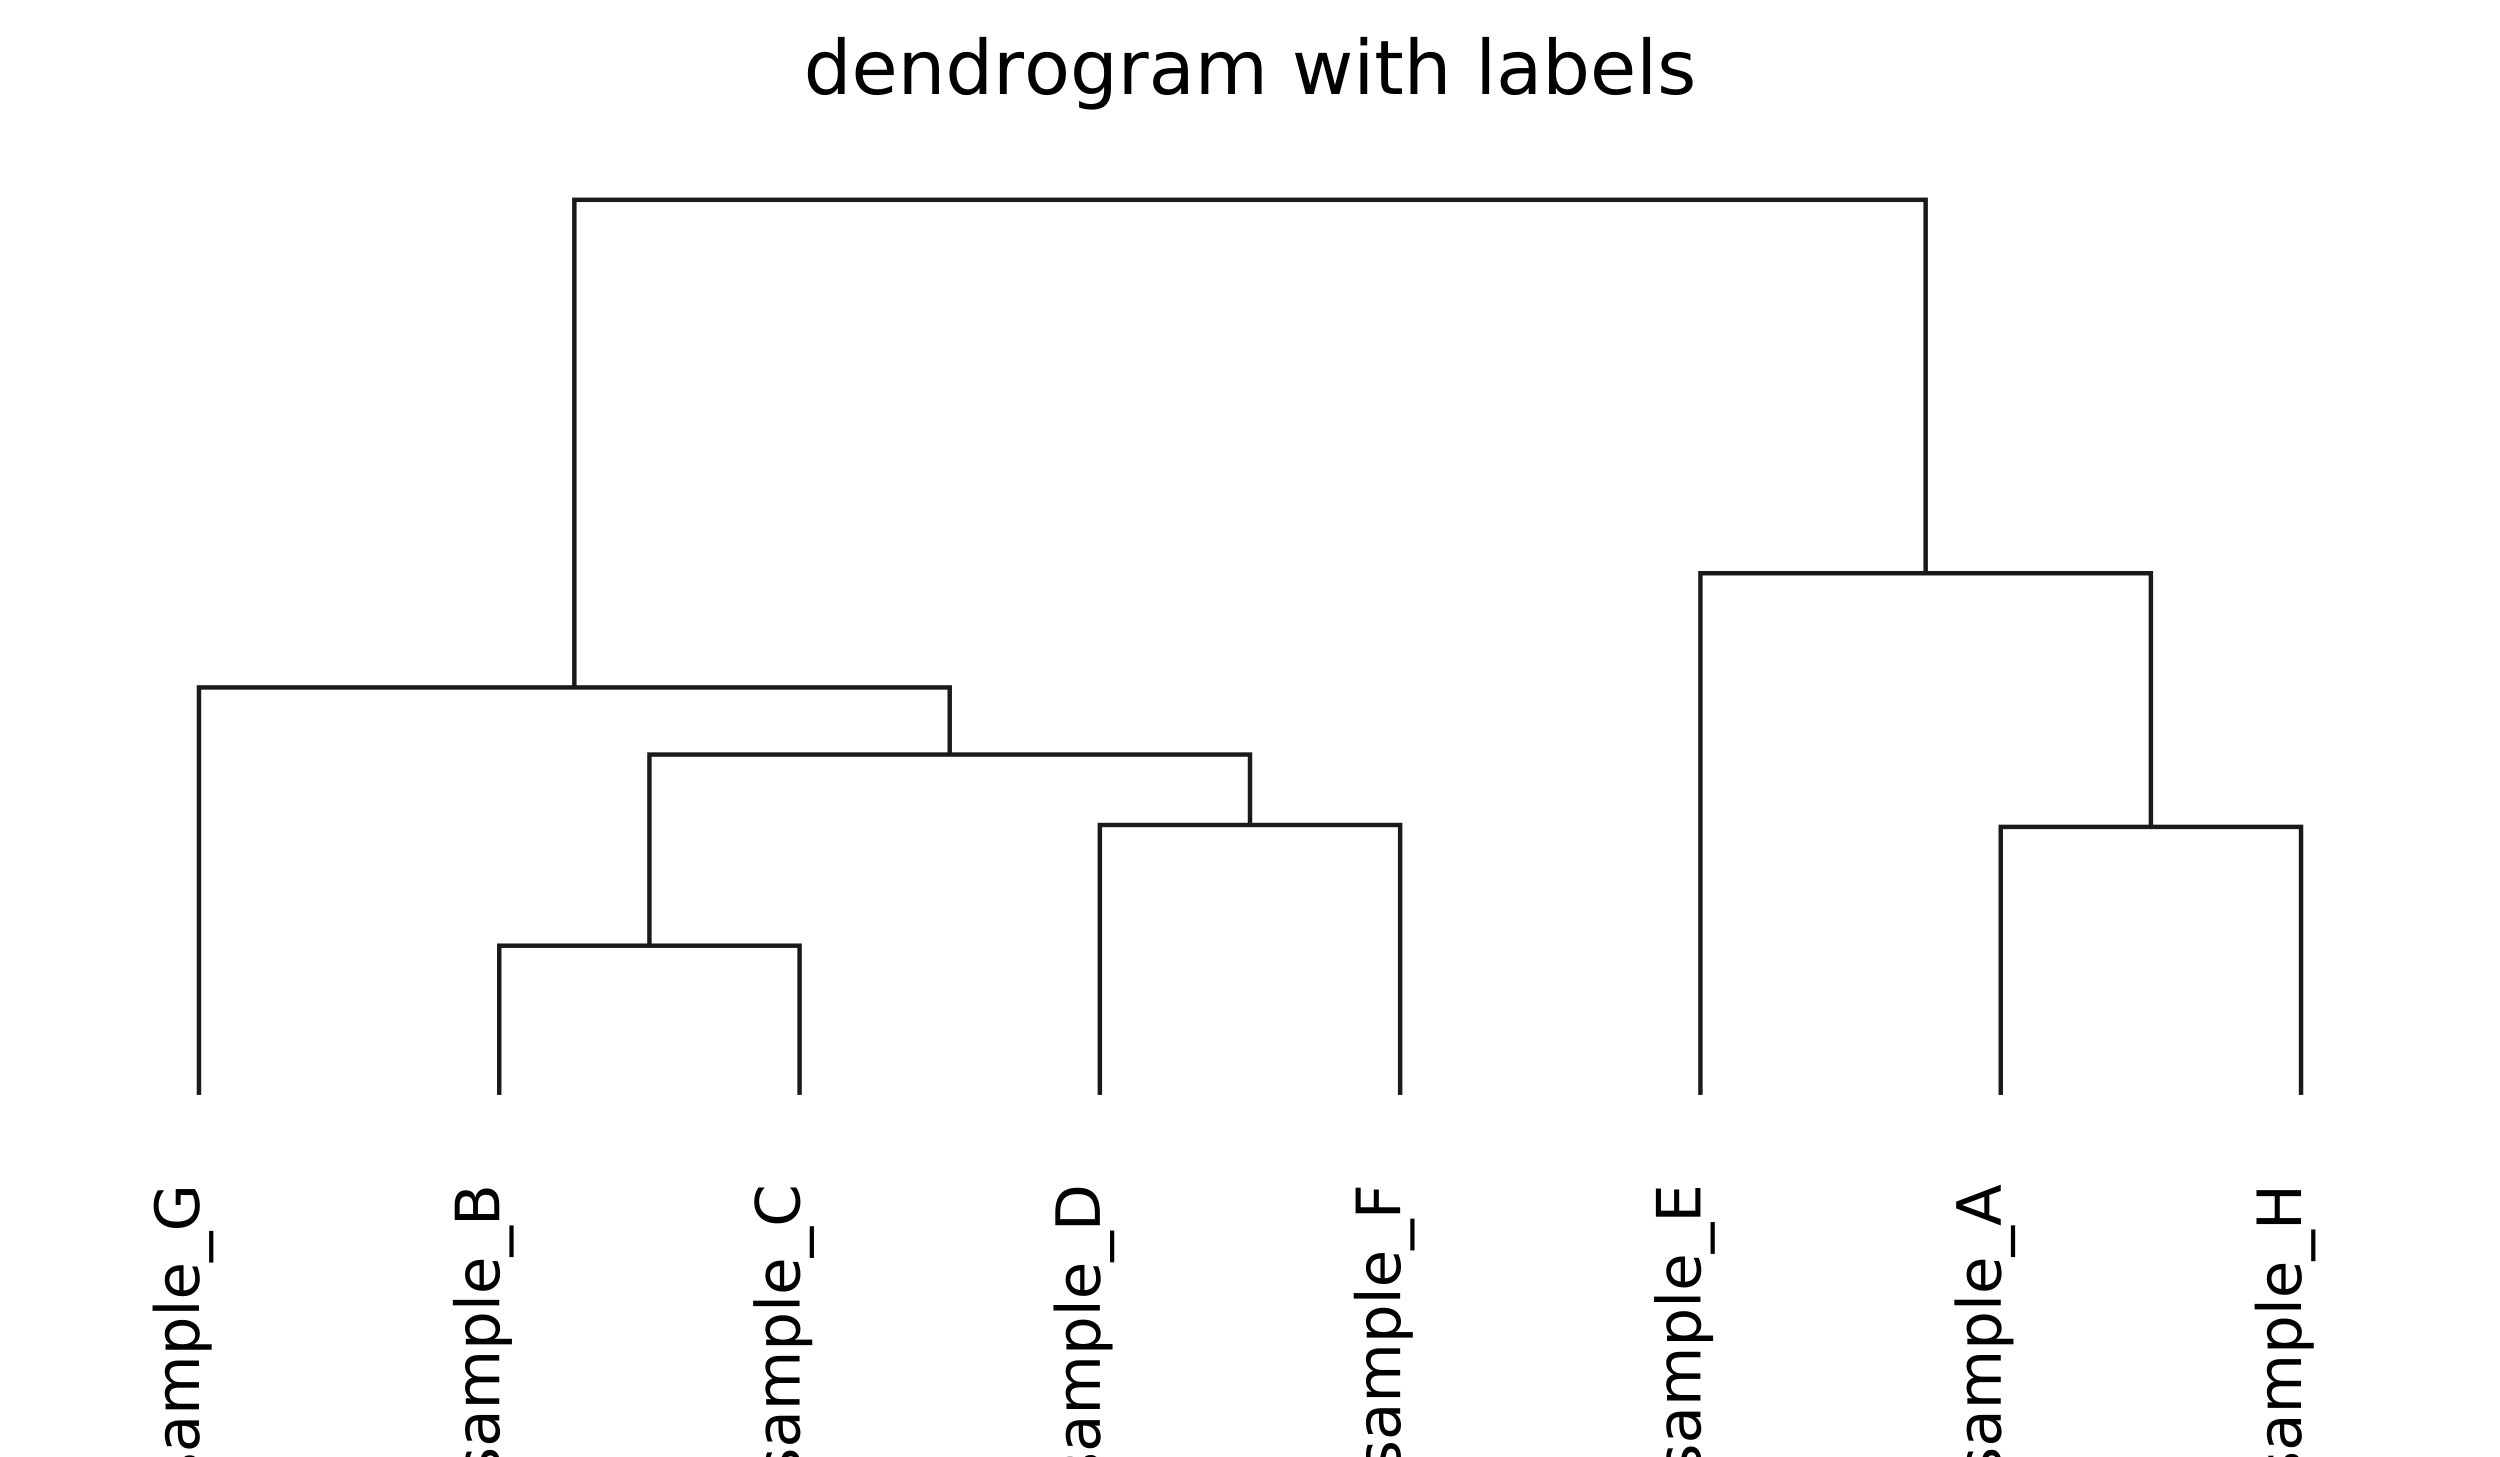
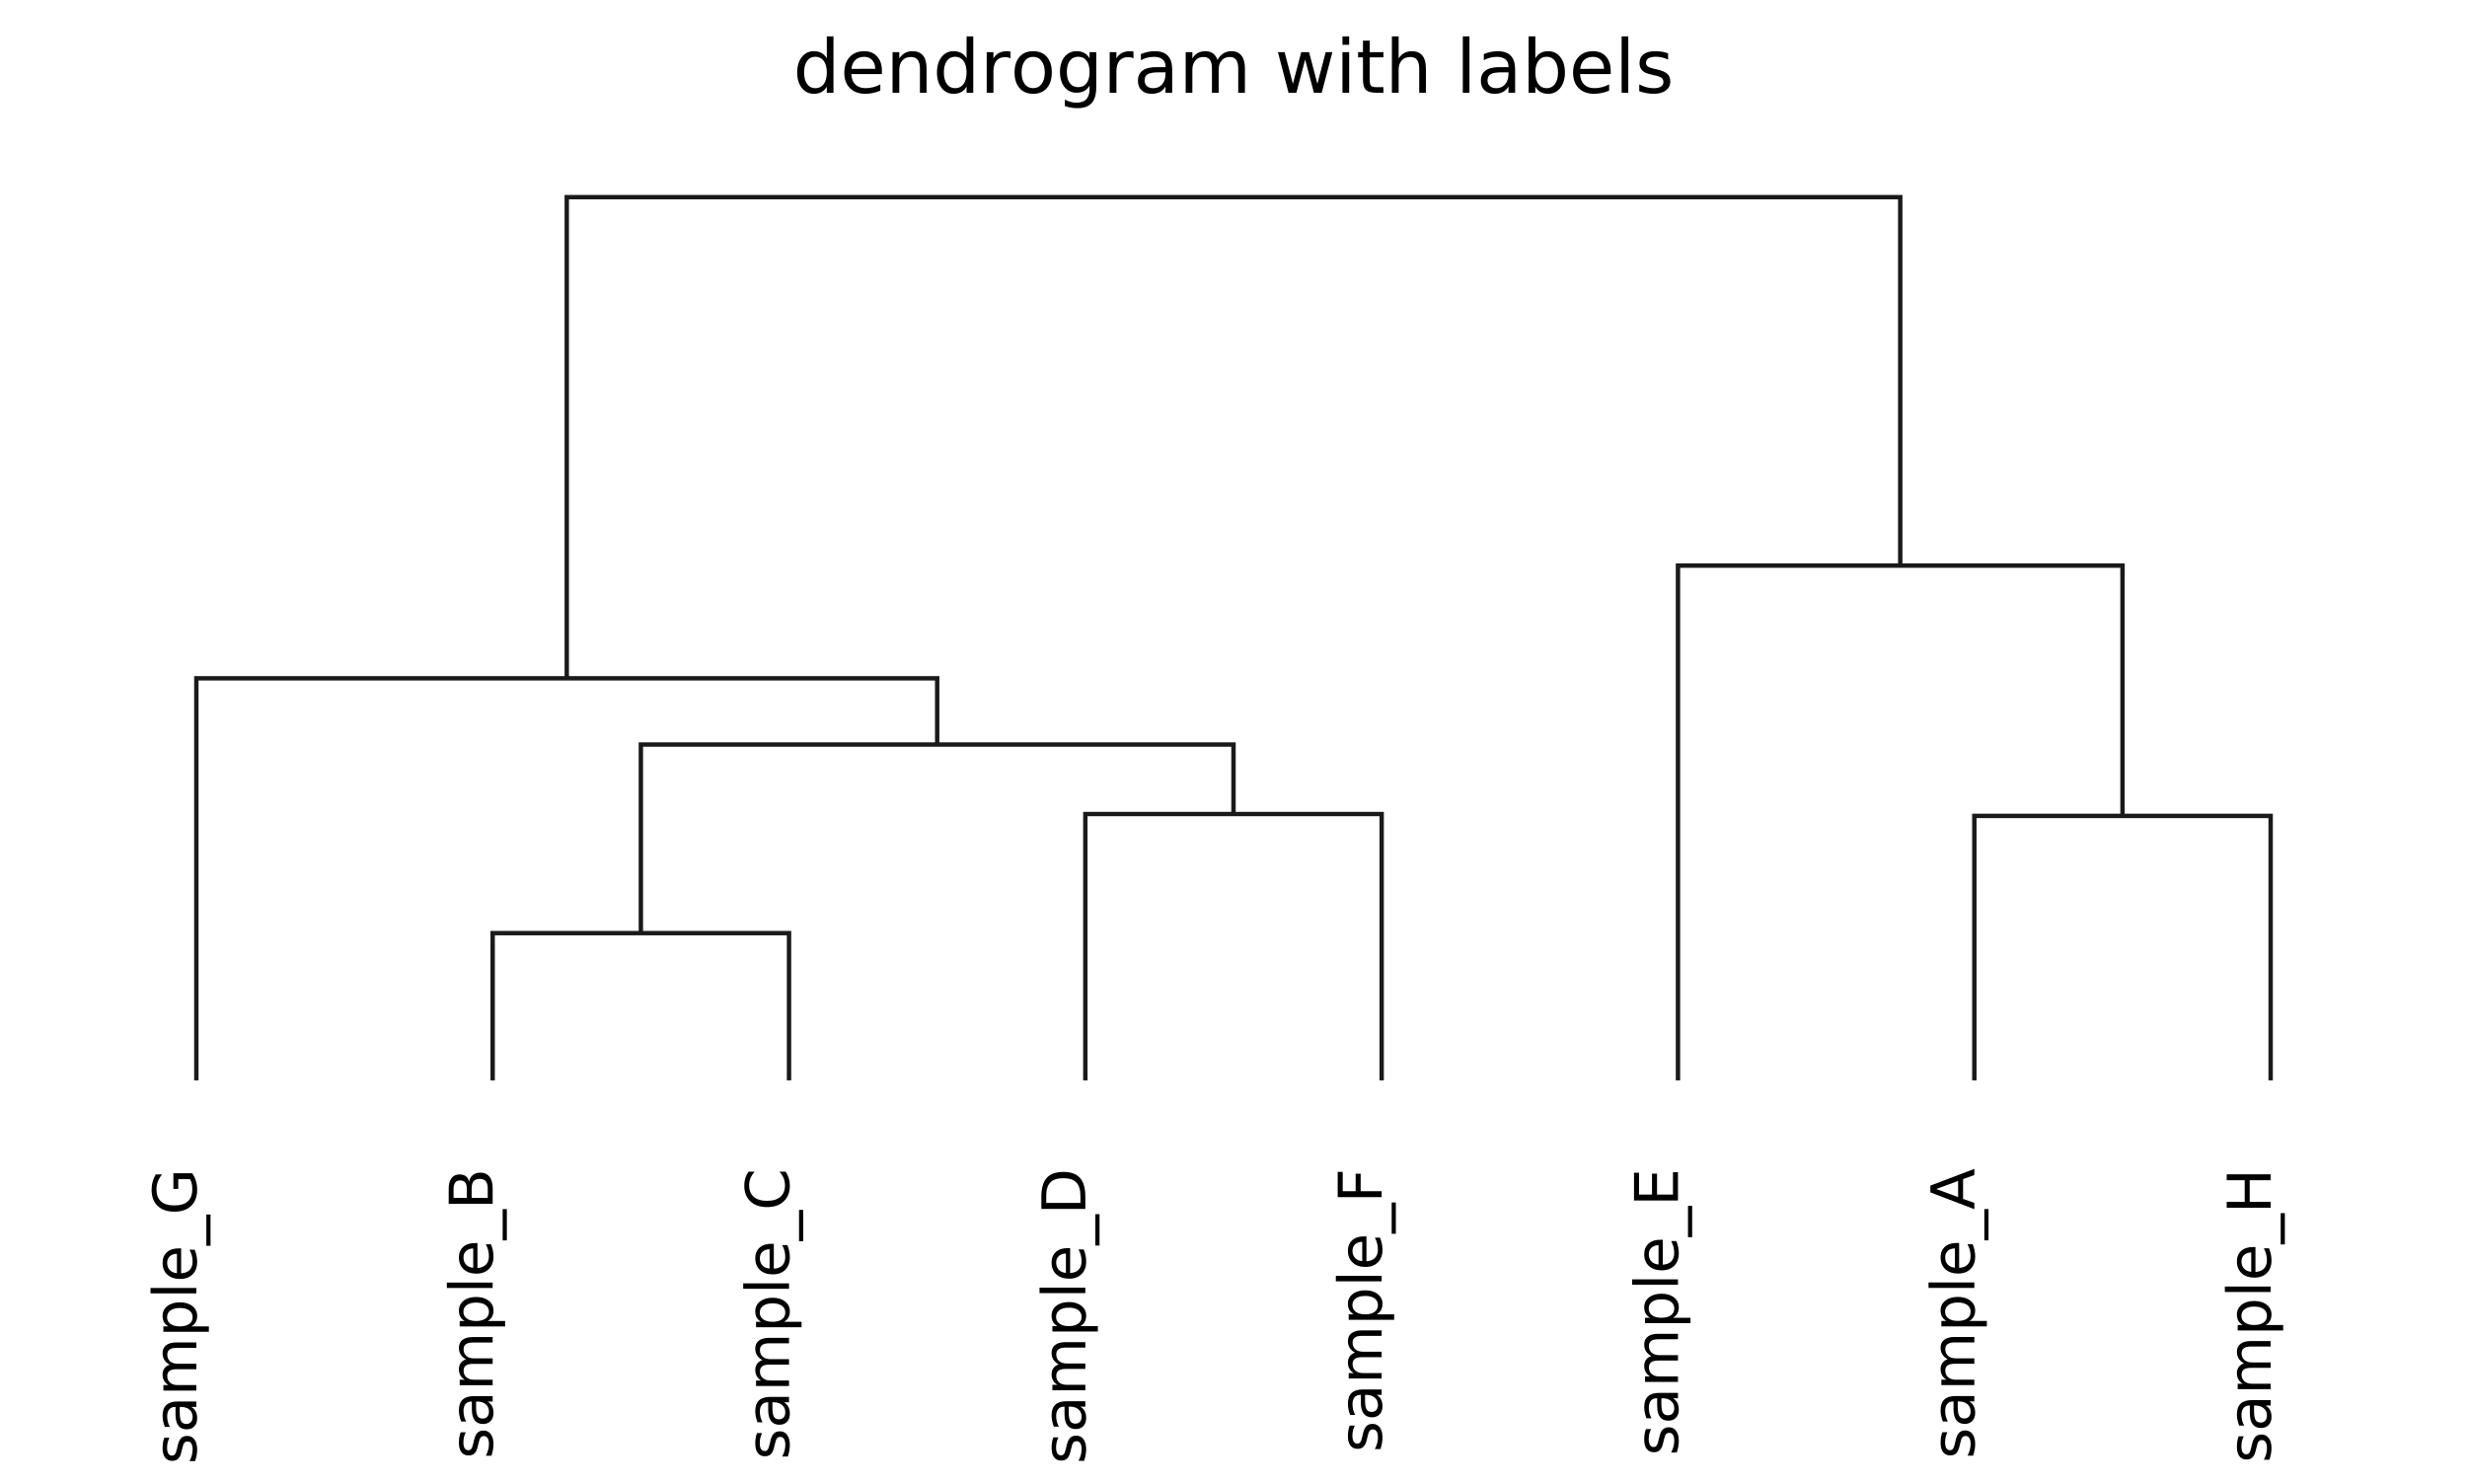
- <svg xmlns="http://www.w3.org/2000/svg" width="532" height="310" viewBox="0 0 532 310" font-family="DejaVu Sans, Bitstream Vera Sans, Verdana, Arial, sans-serif" font-size="11" style="background:#fff" data-plotlet-version="0.5.1" data-plotlet-schema="2" data-plotlet-kind="figure">
-   <g transform="translate(4,33)" data-plotlet-kind="panel" data-plotlet-title="dendrogram with labels" data-plotlet-xscale="category" data-plotlet-yscale="linear" data-plotlet-ylim="0,1.26" data-plotlet-panel-bbox="4,4,524,302" data-plotlet-data-area="0,29,524,200">
+ <svg xmlns="http://www.w3.org/2000/svg" width="532" height="320" viewBox="0 0 532 320" font-family="DejaVu Sans, Bitstream Vera Sans, Verdana, Arial, sans-serif" font-size="11" style="background:#fff" data-plotlet-version="0.5.1" data-plotlet-schema="2" data-plotlet-kind="figure">
+   <g transform="translate(4,33)" data-plotlet-kind="panel" data-plotlet-title="dendrogram with labels" data-plotlet-xscale="category" data-plotlet-yscale="linear" data-plotlet-ylim="0,1.26" data-plotlet-panel-bbox="4,4,524,312" data-plotlet-data-area="0,29,524,200">
    <svg x="0" y="0" width="524" height="200" overflow="hidden">
      <g class="plotlet-artist" data-plotlet-type="dendrogram" data-plotlet-index="0" data-plotlet-color="#1a1a1a" data-plotlet-orient="top" data-plotlet-n-leaves="8" data-plotlet-max-height="1.2" data-plotlet-leaves="[6, 1, 2, 3, 5, 4, 0, 7]" data-plotlet-leaf-labels="['sample_G', 'sample_B', 'sample_C', 'sample_D', 'sample_F', 'sample_E', 'sample_A', 'sample_H']">
        <path d="M102.24,200.00 L102.24,168.25 L166.15,168.25 L166.15,200.00" fill="none" stroke="#1a1a1a" stroke-width="0.95" />
        <path d="M230.05,200.00 L230.05,142.56 L293.95,142.56 L293.95,200.00" fill="none" stroke="#1a1a1a" stroke-width="0.95" />
        <path d="M134.20,168.25 L134.20,127.57 L262.00,127.57 L262.00,142.56" fill="none" stroke="#1a1a1a" stroke-width="0.95" />
        <path d="M38.34,200.00 L38.34,113.29 L198.10,113.29 L198.10,127.57" fill="none" stroke="#1a1a1a" stroke-width="0.95" />
        <path d="M421.76,200.00 L421.76,142.96 L485.66,142.96 L485.66,200.00" fill="none" stroke="#1a1a1a" stroke-width="0.95" />
        <path d="M357.85,200.00 L357.85,88.99 L453.71,88.99 L453.71,142.96" fill="none" stroke="#1a1a1a" stroke-width="0.95" />
        <path d="M118.22,113.29 L118.22,9.52 L405.78,9.52 L405.78,88.99" fill="none" stroke="#1a1a1a" stroke-width="0.95" />
      </g>
    </svg>
    <g transform="rotate(-90.00 38.34 218.98)">
      <path d="M-19.74 212.08V213.18Q-20.23 212.93 -20.77 212.80Q-21.30 212.67 -21.87 212.67Q-22.74 212.67 -23.18 212.94Q-23.61 213.21 -23.61 213.74Q-23.61 214.15 -23.30 214.38Q-22.99 214.61 -22.05 214.82L-21.65 214.91Q-20.41 215.17 -19.88 215.66Q-19.36 216.15 -19.36 217.02Q-19.36 218.01 -20.14 218.58Q-20.93 219.16 -22.30 219.16Q-22.87 219.16 -23.49 219.05Q-24.11 218.94 -24.79 218.72V217.51Q-24.14 217.85 -23.52 218.02Q-22.89 218.18 -22.27 218.18Q-21.45 218.18 -21.00 217.90Q-20.56 217.62 -20.56 217.10Q-20.56 216.63 -20.88 216.37Q-21.20 216.12 -22.29 215.89L-22.69 215.79Q-23.78 215.56 -24.26 215.09Q-24.74 214.62 -24.74 213.79Q-24.74 212.79 -24.03 212.24Q-23.32 211.70 -22.01 211.70Q-21.36 211.70 -20.79 211.79Q-20.22 211.89 -19.74 212.08ZM-14.27 215.40Q-15.68 215.40 -16.23 215.73Q-16.78 216.05 -16.78 216.83Q-16.78 217.45 -16.37 217.82Q-15.96 218.18 -15.25 218.18Q-14.28 218.18 -13.69 217.49Q-13.11 216.81 -13.11 215.66V215.40ZM-11.94 214.92V218.98H-13.11V217.90Q-13.51 218.55 -14.10 218.85Q-14.70 219.16 -15.56 219.16Q-16.65 219.16 -17.30 218.55Q-17.94 217.94 -17.94 216.91Q-17.94 215.71 -17.14 215.10Q-16.34 214.49 -14.74 214.49H-13.11V214.38Q-13.11 213.57 -13.64 213.13Q-14.17 212.69 -15.12 212.69Q-15.73 212.69 -16.31 212.83Q-16.89 212.98 -17.42 213.27V212.19Q-16.78 211.94 -16.18 211.82Q-15.58 211.70 -15.00 211.70Q-13.46 211.70 -12.70 212.50Q-11.94 213.30 -11.94 214.92ZM-4.00 213.23Q-3.56 212.45 -2.95 212.07Q-2.34 211.70 -1.52 211.70Q-0.40 211.70 0.20 212.47Q0.80 213.25 0.80 214.69V218.98H-0.37V214.72Q-0.37 213.70 -0.73 213.21Q-1.10 212.71 -1.84 212.71Q-2.75 212.71 -3.27 213.31Q-3.80 213.92 -3.80 214.96V218.98H-4.97V214.72Q-4.97 213.70 -5.34 213.20Q-5.70 212.71 -6.45 212.71Q-7.35 212.71 -7.88 213.32Q-8.40 213.92 -8.40 214.96V218.98H-9.58V211.87H-8.40V212.97Q-8.00 212.32 -7.44 212.01Q-6.89 211.70 -6.12 211.70Q-5.34 211.70 -4.80 212.09Q-4.26 212.48 -4.00 213.23ZM4.26 217.91V221.68H3.09V211.87H4.26V212.95Q4.63 212.31 5.19 212.00Q5.75 211.70 6.53 211.70Q7.83 211.70 8.64 212.72Q9.45 213.75 9.45 215.43Q9.45 217.10 8.64 218.13Q7.83 219.16 6.53 219.16Q5.75 219.16 5.19 218.85Q4.63 218.55 4.26 217.91ZM8.23 215.43Q8.23 214.14 7.70 213.41Q7.17 212.67 6.25 212.67Q5.32 212.67 4.79 213.41Q4.26 214.14 4.26 215.43Q4.26 216.72 4.79 217.45Q5.32 218.18 6.25 218.18Q7.17 218.18 7.70 217.45Q8.23 216.72 8.23 215.43ZM11.38 209.10H12.55V218.98H11.38ZM21.08 215.13V215.70H15.71Q15.78 216.91 16.43 217.54Q17.08 218.17 18.24 218.17Q18.92 218.17 19.55 218.01Q20.18 217.84 20.80 217.51V218.62Q20.17 218.88 19.51 219.02Q18.85 219.16 18.17 219.16Q16.47 219.16 15.48 218.17Q14.49 217.18 14.49 215.49Q14.49 213.75 15.43 212.72Q16.37 211.70 17.97 211.70Q19.41 211.70 20.24 212.62Q21.08 213.54 21.08 215.13ZM19.91 214.79Q19.90 213.83 19.37 213.26Q18.85 212.69 17.98 212.69Q17.01 212.69 16.42 213.24Q15.83 213.79 15.74 214.79ZM28.39 221.14V222.04H21.64V221.14ZM36.01 217.62V215.08H33.91V214.03H37.28V218.09Q36.53 218.62 35.64 218.89Q34.74 219.16 33.73 219.16Q31.51 219.16 30.25 217.86Q29.00 216.56 29.00 214.25Q29.00 211.92 30.25 210.63Q31.51 209.33 33.73 209.33Q34.65 209.33 35.49 209.56Q36.32 209.79 37.03 210.23V211.59Q36.32 210.99 35.52 210.69Q34.72 210.38 33.83 210.38Q32.10 210.38 31.22 211.35Q30.35 212.32 30.35 214.25Q30.35 216.17 31.22 217.14Q32.10 218.11 33.83 218.11Q34.51 218.11 35.05 217.99Q35.58 217.87 36.01 217.62Z" fill="#000" />
    </g>
    <g transform="rotate(-90.00 102.24 218.98)">
      <path d="M45.32 212.08V213.18Q44.82 212.93 44.29 212.80Q43.76 212.67 43.19 212.67Q42.32 212.67 41.88 212.94Q41.45 213.21 41.45 213.74Q41.45 214.15 41.76 214.38Q42.07 214.61 43.01 214.82L43.41 214.91Q44.65 215.17 45.18 215.66Q45.70 216.15 45.70 217.02Q45.70 218.01 44.92 218.58Q44.13 219.16 42.76 219.16Q42.19 219.16 41.57 219.05Q40.95 218.94 40.27 218.72V217.51Q40.91 217.85 41.54 218.02Q42.17 218.18 42.79 218.18Q43.61 218.18 44.05 217.90Q44.50 217.62 44.50 217.10Q44.50 216.63 44.18 216.37Q43.86 216.12 42.77 215.89L42.37 215.79Q41.28 215.56 40.80 215.09Q40.32 214.62 40.32 213.79Q40.32 212.79 41.03 212.24Q41.74 211.70 43.05 211.70Q43.69 211.70 44.26 211.79Q44.84 211.89 45.32 212.08ZM50.79 215.40Q49.37 215.40 48.83 215.73Q48.28 216.05 48.28 216.83Q48.28 217.45 48.69 217.82Q49.10 218.18 49.81 218.18Q50.78 218.18 51.36 217.49Q51.95 216.81 51.95 215.66V215.40ZM53.12 214.92V218.98H51.95V217.90Q51.55 218.55 50.95 218.85Q50.36 219.16 49.49 219.16Q48.40 219.16 47.76 218.55Q47.11 217.94 47.11 216.91Q47.11 215.71 47.92 215.10Q48.72 214.49 50.31 214.49H51.95V214.38Q51.95 213.57 51.42 213.13Q50.89 212.69 49.93 212.69Q49.32 212.69 48.75 212.83Q48.17 212.98 47.64 213.27V212.19Q48.28 211.94 48.88 211.82Q49.48 211.70 50.05 211.70Q51.60 211.70 52.36 212.50Q53.12 213.30 53.12 214.92ZM61.06 213.23Q61.50 212.45 62.11 212.07Q62.72 211.70 63.54 211.70Q64.65 211.70 65.26 212.47Q65.86 213.25 65.86 214.69V218.98H64.68V214.72Q64.68 213.70 64.32 213.21Q63.96 212.71 63.22 212.71Q62.31 212.71 61.78 213.31Q61.26 213.92 61.26 214.96V218.98H60.08V214.72Q60.08 213.70 59.72 213.20Q59.36 212.71 58.60 212.71Q57.71 212.71 57.18 213.32Q56.66 213.92 56.66 214.96V218.98H55.48V211.87H56.66V212.97Q57.05 212.32 57.61 212.01Q58.17 211.70 58.94 211.70Q59.71 211.70 60.26 212.09Q60.80 212.48 61.06 213.23ZM69.32 217.91V221.68H68.14V211.87H69.32V212.95Q69.69 212.31 70.25 212.00Q70.81 211.70 71.59 211.70Q72.89 211.70 73.70 212.72Q74.50 213.75 74.50 215.43Q74.50 217.10 73.70 218.13Q72.89 219.16 71.59 219.16Q70.81 219.16 70.25 218.85Q69.69 218.55 69.32 217.91ZM73.29 215.43Q73.29 214.14 72.76 213.41Q72.23 212.67 71.31 212.67Q70.38 212.67 69.85 213.41Q69.32 214.14 69.32 215.43Q69.32 216.72 69.85 217.45Q70.38 218.18 71.31 218.18Q72.23 218.18 72.76 217.45Q73.29 216.72 73.29 215.43ZM76.44 209.10H77.61V218.98H76.44ZM86.13 215.13V215.70H80.76Q80.84 216.91 81.49 217.54Q82.14 218.17 83.30 218.17Q83.98 218.17 84.61 218.01Q85.24 217.84 85.86 217.51V218.62Q85.23 218.88 84.57 219.02Q83.91 219.16 83.23 219.16Q81.53 219.16 80.54 218.17Q79.54 217.18 79.54 215.49Q79.54 213.75 80.49 212.72Q81.43 211.70 83.03 211.70Q84.46 211.70 85.30 212.62Q86.13 213.54 86.13 215.13ZM84.97 214.79Q84.95 213.83 84.43 213.26Q83.91 212.69 83.04 212.69Q82.06 212.69 81.48 213.24Q80.89 213.79 80.80 214.79ZM93.45 221.14V222.04H86.70V221.14ZM95.88 214.45V217.92H97.94Q98.97 217.92 99.47 217.49Q99.97 217.07 99.97 216.18Q99.97 215.30 99.47 214.87Q98.97 214.45 97.94 214.45ZM95.88 210.55V213.41H97.78Q98.72 213.41 99.18 213.06Q99.64 212.71 99.64 211.98Q99.64 211.26 99.18 210.91Q98.72 210.55 97.78 210.55ZM94.60 209.50H97.88Q99.34 209.50 100.14 210.11Q100.93 210.72 100.93 211.84Q100.93 212.71 100.52 213.23Q100.12 213.74 99.33 213.87Q100.28 214.07 100.80 214.71Q101.32 215.36 101.32 216.32Q101.32 217.59 100.46 218.29Q99.60 218.98 98.00 218.98H94.60Z" fill="#000" />
    </g>
    <g transform="rotate(-90.00 166.15 218.98)">
      <path d="M109.06 212.08V213.18Q108.57 212.93 108.03 212.80Q107.50 212.67 106.93 212.67Q106.06 212.67 105.62 212.94Q105.19 213.21 105.19 213.74Q105.19 214.15 105.50 214.38Q105.81 214.61 106.75 214.82L107.15 214.91Q108.40 215.17 108.92 215.66Q109.44 216.15 109.44 217.02Q109.44 218.01 108.66 218.58Q107.87 219.16 106.50 219.16Q105.93 219.16 105.31 219.05Q104.69 218.94 104.01 218.72V217.51Q104.66 217.85 105.29 218.02Q105.91 218.18 106.53 218.18Q107.35 218.18 107.80 217.90Q108.24 217.62 108.24 217.10Q108.24 216.63 107.92 216.37Q107.60 216.12 106.52 215.89L106.11 215.79Q105.02 215.56 104.54 215.09Q104.06 214.62 104.06 213.79Q104.06 212.79 104.77 212.24Q105.48 211.70 106.79 211.70Q107.44 211.70 108.01 211.79Q108.58 211.89 109.06 212.08ZM114.53 215.40Q113.12 215.40 112.57 215.73Q112.03 216.05 112.03 216.83Q112.03 217.45 112.44 217.82Q112.85 218.18 113.55 218.18Q114.52 218.18 115.11 217.49Q115.70 216.81 115.70 215.66V215.40ZM116.86 214.92V218.98H115.70V217.90Q115.30 218.55 114.70 218.85Q114.10 219.16 113.24 219.16Q112.15 219.16 111.50 218.55Q110.86 217.94 110.86 216.91Q110.86 215.71 111.66 215.10Q112.46 214.49 114.06 214.49H115.70V214.38Q115.70 213.57 115.17 213.13Q114.64 212.69 113.68 212.69Q113.07 212.69 112.49 212.83Q111.91 212.98 111.38 213.27V212.19Q112.02 211.94 112.62 211.82Q113.23 211.70 113.80 211.70Q115.34 211.70 116.10 212.50Q116.86 213.30 116.86 214.92ZM124.80 213.23Q125.24 212.45 125.85 212.07Q126.46 211.70 127.29 211.70Q128.40 211.70 129.00 212.47Q129.60 213.25 129.60 214.69V218.98H128.43V214.72Q128.43 213.70 128.07 213.21Q127.70 212.71 126.96 212.71Q126.05 212.71 125.53 213.31Q125.00 213.92 125.00 214.96V218.98H123.83V214.72Q123.83 213.70 123.46 213.20Q123.10 212.71 122.35 212.71Q121.45 212.71 120.93 213.32Q120.40 213.92 120.40 214.96V218.98H119.22V211.87H120.40V212.97Q120.80 212.32 121.36 212.01Q121.92 211.70 122.68 211.70Q123.46 211.70 124.00 212.09Q124.54 212.48 124.80 213.23ZM133.06 217.91V221.68H131.89V211.87H133.06V212.95Q133.43 212.31 133.99 212.00Q134.55 211.70 135.33 211.70Q136.63 211.70 137.44 212.72Q138.25 213.75 138.25 215.43Q138.25 217.10 137.44 218.13Q136.63 219.16 135.33 219.16Q134.55 219.16 133.99 218.85Q133.43 218.55 133.06 217.91ZM137.04 215.43Q137.04 214.14 136.51 213.41Q135.98 212.67 135.05 212.67Q134.12 212.67 133.59 213.41Q133.06 214.14 133.06 215.43Q133.06 216.72 133.59 217.45Q134.12 218.18 135.05 218.18Q135.98 218.18 136.51 217.45Q137.04 216.72 137.04 215.43ZM140.18 209.10H141.35V218.98H140.18ZM149.88 215.13V215.70H144.51Q144.58 216.91 145.23 217.54Q145.88 218.17 147.05 218.17Q147.72 218.17 148.35 218.01Q148.98 217.84 149.60 217.51V218.62Q148.98 218.88 148.32 219.02Q147.66 219.16 146.98 219.16Q145.28 219.16 144.28 218.17Q143.29 217.18 143.29 215.49Q143.29 213.75 144.23 212.72Q145.17 211.70 146.77 211.70Q148.21 211.70 149.04 212.62Q149.88 213.54 149.88 215.13ZM148.71 214.79Q148.70 213.83 148.17 213.26Q147.65 212.69 146.79 212.69Q145.81 212.69 145.22 213.24Q144.63 213.79 144.55 214.79ZM157.20 221.14V222.04H150.44V221.14ZM165.44 210.23V211.58Q164.79 210.98 164.06 210.68Q163.33 210.38 162.50 210.38Q160.88 210.38 160.01 211.38Q159.15 212.37 159.15 214.25Q159.15 216.12 160.01 217.11Q160.88 218.11 162.50 218.11Q163.33 218.11 164.06 217.81Q164.79 217.51 165.44 216.91V218.25Q164.77 218.70 164.02 218.93Q163.26 219.16 162.43 219.16Q160.27 219.16 159.04 217.84Q157.80 216.53 157.80 214.25Q157.80 211.96 159.04 210.65Q160.27 209.33 162.43 209.33Q163.28 209.33 164.03 209.55Q164.78 209.78 165.44 210.23Z" fill="#000" />
    </g>
    <g transform="rotate(-90.00 230.05 218.98)">
      <path d="M172.03 212.08V213.18Q171.54 212.93 171.00 212.80Q170.47 212.67 169.90 212.67Q169.03 212.67 168.59 212.94Q168.16 213.21 168.16 213.74Q168.16 214.15 168.47 214.38Q168.78 214.61 169.72 214.82L170.12 214.91Q171.36 215.17 171.89 215.66Q172.41 216.15 172.41 217.02Q172.41 218.01 171.63 218.58Q170.84 219.16 169.47 219.16Q168.90 219.16 168.28 219.05Q167.66 218.94 166.98 218.72V217.51Q167.63 217.85 168.25 218.02Q168.88 218.18 169.50 218.18Q170.32 218.18 170.77 217.90Q171.21 217.62 171.21 217.10Q171.21 216.63 170.89 216.37Q170.57 216.12 169.49 215.89L169.08 215.79Q167.99 215.56 167.51 215.09Q167.03 214.62 167.03 213.79Q167.03 212.79 167.74 212.24Q168.45 211.70 169.76 211.70Q170.41 211.70 170.98 211.79Q171.55 211.89 172.03 212.08ZM177.50 215.40Q176.09 215.40 175.54 215.73Q175.00 216.05 175.00 216.83Q175.00 217.45 175.40 217.82Q175.81 218.18 176.52 218.18Q177.49 218.18 178.08 217.49Q178.66 216.81 178.66 215.66V215.40ZM179.83 214.92V218.98H178.66V217.90Q178.26 218.55 177.67 218.85Q177.07 219.16 176.21 219.16Q175.12 219.16 174.47 218.55Q173.83 217.94 173.83 216.91Q173.83 215.71 174.63 215.10Q175.43 214.49 177.03 214.49H178.66V214.38Q178.66 213.57 178.13 213.13Q177.60 212.69 176.65 212.69Q176.04 212.69 175.46 212.83Q174.88 212.98 174.35 213.27V212.19Q174.99 211.94 175.59 211.82Q176.20 211.70 176.77 211.70Q178.31 211.70 179.07 212.50Q179.83 213.30 179.83 214.92ZM187.77 213.23Q188.21 212.45 188.82 212.07Q189.43 211.70 190.26 211.70Q191.37 211.70 191.97 212.47Q192.57 213.25 192.57 214.69V218.98H191.40V214.72Q191.40 213.70 191.04 213.21Q190.67 212.71 189.93 212.71Q189.02 212.71 188.50 213.31Q187.97 213.92 187.97 214.96V218.98H186.80V214.72Q186.80 213.70 186.43 213.20Q186.07 212.71 185.32 212.71Q184.42 212.71 183.89 213.32Q183.37 213.92 183.37 214.96V218.98H182.19V211.87H183.37V212.97Q183.77 212.32 184.33 212.01Q184.89 211.70 185.65 211.70Q186.43 211.70 186.97 212.09Q187.51 212.48 187.77 213.23ZM196.03 217.91V221.68H194.86V211.87H196.03V212.95Q196.40 212.31 196.96 212.00Q197.52 211.70 198.30 211.70Q199.60 211.70 200.41 212.72Q201.22 213.75 201.22 215.43Q201.22 217.10 200.41 218.13Q199.60 219.16 198.30 219.16Q197.52 219.16 196.96 218.85Q196.40 218.55 196.03 217.91ZM200.01 215.43Q200.01 214.14 199.48 213.41Q198.95 212.67 198.02 212.67Q197.09 212.67 196.56 213.41Q196.03 214.14 196.03 215.43Q196.03 216.72 196.56 217.45Q197.09 218.18 198.02 218.18Q198.95 218.18 199.48 217.45Q200.01 216.72 200.01 215.43ZM203.15 209.10H204.32V218.98H203.15ZM212.85 215.13V215.70H207.48Q207.55 216.91 208.20 217.54Q208.85 218.17 210.02 218.17Q210.69 218.17 211.32 218.01Q211.95 217.84 212.57 217.51V218.62Q211.95 218.88 211.29 219.02Q210.62 219.16 209.95 219.16Q208.24 219.16 207.25 218.17Q206.26 217.18 206.26 215.49Q206.26 213.75 207.20 212.72Q208.14 211.70 209.74 211.70Q211.18 211.70 212.01 212.62Q212.85 213.54 212.85 215.13ZM211.68 214.79Q211.67 213.83 211.14 213.26Q210.62 212.69 209.76 212.69Q208.78 212.69 208.19 213.24Q207.60 213.79 207.51 214.79ZM220.17 221.14V222.04H213.41V221.14ZM222.60 210.55V217.92H224.15Q226.11 217.92 227.02 217.03Q227.93 216.15 227.93 214.23Q227.93 212.32 227.02 211.44Q226.11 210.55 224.15 210.55ZM221.31 209.50H223.95Q226.70 209.50 227.99 210.65Q229.28 211.79 229.28 214.23Q229.28 216.68 227.99 217.83Q226.69 218.98 223.95 218.98H221.31Z" fill="#000" />
    </g>
    <g transform="rotate(-90.00 293.95 218.98)">
      <path d="M238.47 212.08V213.18Q237.97 212.93 237.44 212.80Q236.90 212.67 236.33 212.67Q235.46 212.67 235.03 212.94Q234.59 213.21 234.59 213.74Q234.59 214.15 234.91 214.38Q235.22 214.61 236.16 214.82L236.56 214.91Q237.80 215.17 238.32 215.66Q238.85 216.15 238.85 217.02Q238.85 218.01 238.06 218.58Q237.28 219.16 235.91 219.16Q235.34 219.16 234.72 219.05Q234.10 218.94 233.41 218.72V217.51Q234.06 217.85 234.69 218.02Q235.32 218.18 235.93 218.18Q236.76 218.18 237.20 217.90Q237.65 217.62 237.65 217.10Q237.65 216.63 237.33 216.37Q237.01 216.12 235.92 215.89L235.51 215.79Q234.43 215.56 233.95 215.09Q233.46 214.62 233.46 213.79Q233.46 212.79 234.18 212.24Q234.89 211.70 236.19 211.70Q236.84 211.70 237.41 211.79Q237.98 211.89 238.47 212.08ZM243.94 215.40Q242.52 215.40 241.98 215.73Q241.43 216.05 241.43 216.83Q241.43 217.45 241.84 217.82Q242.25 218.18 242.95 218.18Q243.93 218.18 244.51 217.49Q245.10 216.81 245.10 215.66V215.40ZM246.27 214.92V218.98H245.10V217.90Q244.70 218.55 244.10 218.85Q243.51 219.16 242.64 219.16Q241.55 219.16 240.91 218.55Q240.26 217.94 240.26 216.91Q240.26 215.71 241.07 215.10Q241.87 214.49 243.46 214.49H245.10V214.38Q245.10 213.57 244.57 213.13Q244.04 212.69 243.08 212.69Q242.47 212.69 241.89 212.83Q241.32 212.98 240.78 213.27V212.19Q241.42 211.94 242.03 211.82Q242.63 211.70 243.20 211.70Q244.74 211.70 245.51 212.50Q246.27 213.30 246.27 214.92ZM254.21 213.23Q254.65 212.45 255.26 212.07Q255.87 211.70 256.69 211.70Q257.80 211.70 258.40 212.47Q259.01 213.25 259.01 214.69V218.98H257.83V214.72Q257.83 213.70 257.47 213.21Q257.11 212.71 256.37 212.71Q255.46 212.71 254.93 213.31Q254.41 213.92 254.41 214.96V218.98H253.23V214.72Q253.23 213.70 252.87 213.20Q252.51 212.71 251.75 212.71Q250.86 212.71 250.33 213.32Q249.80 213.92 249.80 214.96V218.98H248.63V211.87H249.80V212.97Q250.20 212.32 250.76 212.01Q251.32 211.70 252.09 211.70Q252.86 211.70 253.41 212.09Q253.95 212.48 254.21 213.23ZM262.47 217.91V221.68H261.29V211.87H262.47V212.95Q262.84 212.31 263.40 212.00Q263.96 211.70 264.74 211.70Q266.03 211.70 266.84 212.72Q267.65 213.75 267.65 215.43Q267.65 217.10 266.84 218.13Q266.03 219.16 264.74 219.16Q263.96 219.16 263.40 218.85Q262.84 218.55 262.47 217.91ZM266.44 215.43Q266.44 214.14 265.91 213.41Q265.38 212.67 264.45 212.67Q263.53 212.67 263.00 213.41Q262.47 214.14 262.47 215.43Q262.47 216.72 263.00 217.45Q263.53 218.18 264.45 218.18Q265.38 218.18 265.91 217.45Q266.44 216.72 266.44 215.43ZM269.59 209.10H270.76V218.98H269.59ZM279.28 215.13V215.70H273.91Q273.99 216.91 274.64 217.54Q275.29 218.17 276.45 218.17Q277.12 218.17 277.76 218.01Q278.39 217.84 279.01 217.51V218.62Q278.38 218.88 277.72 219.02Q277.06 219.16 276.38 219.16Q274.68 219.16 273.69 218.17Q272.69 217.18 272.69 215.49Q272.69 213.75 273.64 212.72Q274.58 211.70 276.18 211.70Q277.61 211.70 278.45 212.62Q279.28 213.54 279.28 215.13ZM278.11 214.79Q278.10 213.83 277.58 213.26Q277.05 212.69 276.19 212.69Q275.21 212.69 274.63 213.24Q274.04 213.79 273.95 214.79ZM286.60 221.14V222.04H279.85V221.14ZM287.75 209.50H293.20V210.58H289.03V213.37H292.79V214.45H289.03V218.98H287.75Z" fill="#000" />
    </g>
    <g transform="rotate(-90.00 357.85 218.98)">
      <path d="M301.63 212.08V213.18Q301.14 212.93 300.60 212.80Q300.07 212.67 299.50 212.67Q298.63 212.67 298.20 212.94Q297.76 213.21 297.76 213.74Q297.76 214.15 298.07 214.38Q298.38 214.61 299.32 214.82L299.72 214.91Q300.97 215.17 301.49 215.66Q302.01 216.15 302.01 217.02Q302.01 218.01 301.23 218.58Q300.45 219.16 299.07 219.16Q298.50 219.16 297.88 219.05Q297.27 218.94 296.58 218.72V217.51Q297.23 217.85 297.86 218.02Q298.48 218.18 299.10 218.18Q299.92 218.18 300.37 217.90Q300.81 217.62 300.81 217.10Q300.81 216.63 300.49 216.37Q300.17 216.12 299.09 215.89L298.68 215.79Q297.60 215.56 297.11 215.09Q296.63 214.62 296.63 213.79Q296.63 212.79 297.34 212.24Q298.05 211.70 299.36 211.70Q300.01 211.70 300.58 211.79Q301.15 211.89 301.63 212.08ZM307.10 215.40Q305.69 215.40 305.14 215.73Q304.60 216.05 304.60 216.83Q304.60 217.45 305.01 217.82Q305.42 218.18 306.12 218.18Q307.09 218.18 307.68 217.49Q308.27 216.81 308.27 215.66V215.40ZM309.43 214.92V218.98H308.27V217.90Q307.87 218.55 307.27 218.85Q306.67 219.16 305.81 219.16Q304.72 219.16 304.07 218.55Q303.43 217.94 303.43 216.91Q303.43 215.71 304.23 215.10Q305.03 214.49 306.63 214.49H308.27V214.38Q308.27 213.57 307.74 213.13Q307.21 212.69 306.25 212.69Q305.64 212.69 305.06 212.83Q304.48 212.98 303.95 213.27V212.19Q304.59 211.94 305.19 211.82Q305.80 211.70 306.37 211.70Q307.91 211.70 308.67 212.50Q309.43 213.30 309.43 214.92ZM317.37 213.23Q317.81 212.45 318.42 212.07Q319.03 211.70 319.86 211.70Q320.97 211.70 321.57 212.47Q322.17 213.25 322.17 214.69V218.98H321.00V214.72Q321.00 213.70 320.64 213.21Q320.28 212.71 319.53 212.71Q318.63 212.71 318.10 213.31Q317.57 213.92 317.57 214.96V218.98H316.40V214.72Q316.40 213.70 316.04 213.20Q315.67 212.71 314.92 212.71Q314.02 212.71 313.50 213.32Q312.97 213.92 312.97 214.96V218.98H311.80V211.87H312.97V212.97Q313.37 212.32 313.93 212.01Q314.49 211.70 315.25 211.70Q316.03 211.70 316.57 212.09Q317.11 212.48 317.37 213.23ZM325.63 217.91V221.68H324.46V211.87H325.63V212.95Q326.00 212.31 326.56 212.00Q327.12 211.70 327.91 211.70Q329.20 211.70 330.01 212.72Q330.82 213.75 330.82 215.43Q330.82 217.10 330.01 218.13Q329.20 219.16 327.91 219.16Q327.12 219.16 326.56 218.85Q326.00 218.55 325.63 217.91ZM329.61 215.43Q329.61 214.14 329.08 213.41Q328.55 212.67 327.62 212.67Q326.69 212.67 326.16 213.41Q325.63 214.14 325.63 215.43Q325.63 216.72 326.16 217.45Q326.69 218.18 327.62 218.18Q328.55 218.18 329.08 217.45Q329.61 216.72 329.61 215.43ZM332.76 209.10H333.92V218.98H332.76ZM342.45 215.13V215.70H337.08Q337.15 216.91 337.80 217.54Q338.46 218.17 339.62 218.17Q340.29 218.17 340.92 218.01Q341.55 217.84 342.17 217.51V218.62Q341.55 218.88 340.89 219.02Q340.23 219.16 339.55 219.16Q337.85 219.16 336.85 218.17Q335.86 217.18 335.86 215.49Q335.86 213.75 336.80 212.72Q337.74 211.70 339.34 211.70Q340.78 211.70 341.61 212.62Q342.45 213.54 342.45 215.13ZM341.28 214.79Q341.27 213.83 340.74 213.26Q340.22 212.69 339.36 212.69Q338.38 212.69 337.79 213.24Q337.20 213.79 337.12 214.79ZM349.77 221.14V222.04H343.01V221.14ZM350.92 209.50H356.91V210.58H352.20V213.38H356.71V214.46H352.20V217.90H357.02V218.98H350.92Z" fill="#000" />
    </g>
    <g transform="rotate(-90.00 421.76 218.98)">
      <path d="M364.86 212.08V213.18Q364.36 212.93 363.83 212.80Q363.29 212.67 362.72 212.67Q361.85 212.67 361.42 212.94Q360.98 213.21 360.98 213.74Q360.98 214.15 361.29 214.38Q361.61 214.61 362.55 214.82L362.95 214.91Q364.19 215.17 364.71 215.66Q365.24 216.15 365.24 217.02Q365.24 218.01 364.45 218.58Q363.67 219.16 362.30 219.16Q361.73 219.16 361.11 219.05Q360.49 218.94 359.80 218.72V217.51Q360.45 217.85 361.08 218.02Q361.71 218.18 362.32 218.18Q363.15 218.18 363.59 217.90Q364.04 217.62 364.04 217.10Q364.04 216.63 363.72 216.37Q363.40 216.12 362.31 215.89L361.90 215.79Q360.82 215.56 360.34 215.09Q359.85 214.62 359.85 213.79Q359.85 212.79 360.56 212.24Q361.28 211.70 362.58 211.70Q363.23 211.70 363.80 211.79Q364.37 211.89 364.86 212.08ZM370.33 215.40Q368.91 215.40 368.37 215.73Q367.82 216.05 367.82 216.83Q367.82 217.45 368.23 217.82Q368.64 218.18 369.34 218.18Q370.31 218.18 370.90 217.49Q371.49 216.81 371.49 215.66V215.40ZM372.66 214.92V218.98H371.49V217.90Q371.09 218.55 370.49 218.85Q369.90 219.16 369.03 219.16Q367.94 219.16 367.30 218.55Q366.65 217.94 366.65 216.91Q366.65 215.71 367.46 215.10Q368.26 214.49 369.85 214.49H371.49V214.38Q371.49 213.57 370.96 213.13Q370.43 212.69 369.47 212.69Q368.86 212.69 368.28 212.83Q367.71 212.98 367.17 213.27V212.19Q367.81 211.94 368.42 211.82Q369.02 211.70 369.59 211.70Q371.13 211.70 371.90 212.50Q372.66 213.30 372.66 214.92ZM380.60 213.23Q381.04 212.45 381.65 212.07Q382.25 211.70 383.08 211.70Q384.19 211.70 384.79 212.47Q385.40 213.25 385.40 214.69V218.98H384.22V214.72Q384.22 213.70 383.86 213.21Q383.50 212.71 382.76 212.71Q381.85 212.71 381.32 213.31Q380.79 213.92 380.79 214.96V218.98H379.62V214.72Q379.62 213.70 379.26 213.20Q378.90 212.71 378.14 212.71Q377.25 212.71 376.72 213.32Q376.19 213.92 376.19 214.96V218.98H375.02V211.87H376.19V212.97Q376.59 212.32 377.15 212.01Q377.71 211.70 378.48 211.70Q379.25 211.70 379.79 212.09Q380.34 212.48 380.60 213.23ZM388.86 217.91V221.68H387.68V211.87H388.86V212.95Q389.22 212.31 389.79 212.00Q390.35 211.70 391.13 211.70Q392.42 211.70 393.23 212.72Q394.04 213.75 394.04 215.43Q394.04 217.10 393.23 218.13Q392.42 219.16 391.13 219.16Q390.35 219.16 389.79 218.85Q389.22 218.55 388.86 217.91ZM392.83 215.43Q392.83 214.14 392.30 213.41Q391.77 212.67 390.84 212.67Q389.92 212.67 389.39 213.41Q388.86 214.14 388.86 215.43Q388.86 216.72 389.39 217.45Q389.92 218.18 390.84 218.18Q391.77 218.18 392.30 217.45Q392.83 216.72 392.83 215.43ZM395.98 209.10H397.15V218.98H395.98ZM405.67 215.13V215.70H400.30Q400.38 216.91 401.03 217.54Q401.68 218.17 402.84 218.17Q403.51 218.17 404.14 218.01Q404.78 217.84 405.40 217.51V218.62Q404.77 218.88 404.11 219.02Q403.45 219.16 402.77 219.16Q401.07 219.16 400.08 218.17Q399.08 217.18 399.08 215.49Q399.08 213.75 400.02 212.72Q400.97 211.70 402.57 211.70Q404.00 211.70 404.84 212.62Q405.67 213.54 405.67 215.13ZM404.50 214.79Q404.49 213.83 403.97 213.26Q403.44 212.69 402.58 212.69Q401.60 212.69 401.02 213.24Q400.43 213.79 400.34 214.79ZM412.99 221.14V222.04H406.24V221.14ZM417.31 210.76 415.57 215.48H419.05ZM416.58 209.50H418.04L421.65 218.98H420.32L419.45 216.55H415.18L414.32 218.98H412.96Z" fill="#000" />
    </g>
    <g transform="rotate(-90.00 485.66 218.98)">
      <path d="M427.88 212.08V213.18Q427.38 212.93 426.85 212.80Q426.31 212.67 425.74 212.67Q424.87 212.67 424.44 212.94Q424.00 213.21 424.00 213.74Q424.00 214.15 424.31 214.38Q424.63 214.61 425.57 214.82L425.97 214.91Q427.21 215.17 427.73 215.66Q428.26 216.15 428.26 217.02Q428.26 218.01 427.47 218.58Q426.69 219.16 425.32 219.16Q424.75 219.16 424.13 219.05Q423.51 218.94 422.82 218.72V217.51Q423.47 217.85 424.10 218.02Q424.73 218.18 425.34 218.18Q426.17 218.18 426.61 217.90Q427.06 217.62 427.06 217.10Q427.06 216.63 426.74 216.37Q426.42 216.12 425.33 215.89L424.92 215.79Q423.84 215.56 423.36 215.09Q422.87 214.62 422.87 213.79Q422.87 212.79 423.58 212.24Q424.30 211.70 425.60 211.70Q426.25 211.70 426.82 211.79Q427.39 211.89 427.88 212.08ZM433.35 215.40Q431.93 215.40 431.39 215.73Q430.84 216.05 430.84 216.83Q430.84 217.45 431.25 217.82Q431.66 218.18 432.36 218.18Q433.33 218.18 433.92 217.49Q434.51 216.81 434.51 215.66V215.40ZM435.68 214.92V218.98H434.51V217.90Q434.11 218.55 433.51 218.85Q432.92 219.16 432.05 219.16Q430.96 219.16 430.32 218.55Q429.67 217.94 429.67 216.91Q429.67 215.71 430.48 215.10Q431.28 214.49 432.87 214.49H434.51V214.38Q434.51 213.57 433.98 213.13Q433.45 212.69 432.49 212.69Q431.88 212.69 431.30 212.83Q430.73 212.98 430.19 213.27V212.19Q430.83 211.94 431.44 211.82Q432.04 211.70 432.61 211.70Q434.15 211.70 434.92 212.50Q435.68 213.30 435.68 214.92ZM443.62 213.23Q444.06 212.45 444.67 212.07Q445.27 211.70 446.10 211.70Q447.21 211.70 447.81 212.47Q448.42 213.25 448.42 214.69V218.98H447.24V214.72Q447.24 213.70 446.88 213.21Q446.52 212.71 445.78 212.71Q444.87 212.71 444.34 213.31Q443.81 213.92 443.81 214.96V218.98H442.64V214.72Q442.64 213.70 442.28 213.20Q441.92 212.71 441.16 212.71Q440.27 212.71 439.74 213.32Q439.21 213.92 439.21 214.96V218.98H438.04V211.87H439.21V212.97Q439.61 212.32 440.17 212.01Q440.73 211.70 441.50 211.70Q442.27 211.70 442.82 212.09Q443.36 212.48 443.62 213.23ZM451.88 217.91V221.68H450.70V211.87H451.88V212.95Q452.24 212.31 452.81 212.00Q453.37 211.70 454.15 211.70Q455.44 211.70 456.25 212.72Q457.06 213.75 457.06 215.43Q457.06 217.10 456.25 218.13Q455.44 219.16 454.15 219.16Q453.37 219.16 452.81 218.85Q452.24 218.55 451.88 217.91ZM455.85 215.43Q455.85 214.14 455.32 213.41Q454.79 212.67 453.86 212.67Q452.94 212.67 452.41 213.41Q451.88 214.14 451.88 215.43Q451.88 216.72 452.41 217.45Q452.94 218.18 453.86 218.18Q454.79 218.18 455.32 217.45Q455.85 216.72 455.85 215.43ZM459.00 209.10H460.17V218.98H459.00ZM468.69 215.13V215.70H463.32Q463.40 216.91 464.05 217.54Q464.70 218.17 465.86 218.17Q466.53 218.17 467.16 218.01Q467.80 217.84 468.42 217.51V218.62Q467.79 218.88 467.13 219.02Q466.47 219.16 465.79 219.16Q464.09 219.16 463.10 218.17Q462.10 217.18 462.10 215.49Q462.10 213.75 463.05 212.72Q463.99 211.70 465.59 211.70Q467.02 211.70 467.86 212.62Q468.69 213.54 468.69 215.13ZM467.52 214.79Q467.51 213.83 466.99 213.26Q466.46 212.69 465.60 212.69Q464.62 212.69 464.04 213.24Q463.45 213.79 463.36 214.79ZM476.01 221.14V222.04H469.26V221.14ZM477.16 209.50H478.44V213.38H483.10V209.50H484.38V218.98H483.10V214.46H478.44V218.98H477.16Z" fill="#000" />
    </g>
    <path d="M174.30 -20.42V-25.16H175.73V-13.00H174.30V-14.31Q173.84 -13.53 173.15 -13.15Q172.46 -12.77 171.49 -12.77Q169.91 -12.77 168.91 -14.04Q167.91 -15.30 167.91 -17.37Q167.91 -19.43 168.91 -20.70Q169.91 -21.96 171.49 -21.96Q172.46 -21.96 173.15 -21.58Q173.84 -21.20 174.30 -20.42ZM169.40 -17.37Q169.40 -15.78 170.05 -14.88Q170.70 -13.98 171.84 -13.98Q172.98 -13.98 173.64 -14.88Q174.30 -15.78 174.30 -17.37Q174.30 -18.95 173.64 -19.86Q172.98 -20.76 171.84 -20.76Q170.70 -20.76 170.05 -19.86Q169.40 -18.95 169.40 -17.37ZM186.18 -17.73V-17.03H179.57Q179.66 -15.55 180.46 -14.77Q181.27 -13.99 182.70 -13.99Q183.52 -13.99 184.30 -14.20Q185.08 -14.40 185.84 -14.80V-13.45Q185.07 -13.12 184.26 -12.95Q183.45 -12.77 182.61 -12.77Q180.52 -12.77 179.29 -13.99Q178.07 -15.21 178.07 -17.29Q178.07 -19.44 179.23 -20.70Q180.39 -21.96 182.36 -21.96Q184.12 -21.96 185.15 -20.82Q186.18 -19.69 186.18 -17.73ZM184.74 -18.16Q184.73 -19.34 184.08 -20.04Q183.44 -20.74 182.38 -20.74Q181.17 -20.74 180.45 -20.06Q179.73 -19.38 179.62 -18.15ZM195.81 -18.28V-13.00H194.38V-18.23Q194.38 -19.48 193.89 -20.09Q193.41 -20.71 192.44 -20.71Q191.27 -20.71 190.60 -19.97Q189.93 -19.23 189.93 -17.95V-13.00H188.48V-21.75H189.93V-20.39Q190.45 -21.18 191.14 -21.57Q191.84 -21.96 192.76 -21.96Q194.27 -21.96 195.04 -21.03Q195.81 -20.09 195.81 -18.28ZM204.44 -20.42V-25.16H205.88V-13.00H204.44V-14.31Q203.98 -13.53 203.29 -13.15Q202.60 -12.77 201.63 -12.77Q200.05 -12.77 199.05 -14.04Q198.05 -15.30 198.05 -17.37Q198.05 -19.43 199.05 -20.70Q200.05 -21.96 201.63 -21.96Q202.60 -21.96 203.29 -21.58Q203.98 -21.20 204.44 -20.42ZM199.54 -17.37Q199.54 -15.78 200.19 -14.88Q200.84 -13.98 201.98 -13.98Q203.12 -13.98 203.78 -14.88Q204.44 -15.78 204.44 -17.37Q204.44 -18.95 203.78 -19.86Q203.12 -20.76 201.98 -20.76Q200.84 -20.76 200.19 -19.86Q199.54 -18.95 199.54 -17.37ZM213.91 -20.41Q213.66 -20.55 213.38 -20.61Q213.09 -20.68 212.75 -20.68Q211.53 -20.68 210.88 -19.89Q210.23 -19.09 210.23 -17.61V-13.00H208.78V-21.75H210.23V-20.39Q210.68 -21.19 211.41 -21.57Q212.13 -21.96 213.17 -21.96Q213.32 -21.96 213.50 -21.94Q213.68 -21.92 213.90 -21.88ZM218.80 -20.74Q217.65 -20.74 216.98 -19.84Q216.30 -18.94 216.30 -17.37Q216.30 -15.80 216.97 -14.89Q217.64 -13.99 218.80 -13.99Q219.95 -13.99 220.62 -14.90Q221.30 -15.80 221.30 -17.37Q221.30 -18.92 220.62 -19.83Q219.95 -20.74 218.80 -20.74ZM218.80 -21.96Q220.68 -21.96 221.75 -20.74Q222.82 -19.52 222.82 -17.37Q222.82 -15.22 221.75 -14.00Q220.68 -12.77 218.80 -12.77Q216.92 -12.77 215.86 -14.00Q214.79 -15.22 214.79 -17.37Q214.79 -19.52 215.86 -20.74Q216.92 -21.96 218.80 -21.96ZM230.96 -17.48Q230.96 -19.04 230.32 -19.90Q229.67 -20.76 228.51 -20.76Q227.35 -20.76 226.71 -19.90Q226.06 -19.04 226.06 -17.48Q226.06 -15.92 226.71 -15.06Q227.35 -14.20 228.51 -14.20Q229.67 -14.20 230.32 -15.06Q230.96 -15.92 230.96 -17.48ZM232.40 -14.09Q232.40 -11.85 231.41 -10.76Q230.41 -9.67 228.37 -9.67Q227.61 -9.67 226.94 -9.79Q226.27 -9.90 225.63 -10.13V-11.53Q226.27 -11.19 226.88 -11.02Q227.50 -10.86 228.14 -10.86Q229.55 -10.86 230.26 -11.60Q230.96 -12.34 230.96 -13.83V-14.54Q230.52 -13.77 229.82 -13.38Q229.12 -13.00 228.16 -13.00Q226.55 -13.00 225.56 -14.23Q224.58 -15.45 224.58 -17.48Q224.58 -19.51 225.56 -20.73Q226.55 -21.96 228.16 -21.96Q229.12 -21.96 229.82 -21.58Q230.52 -21.20 230.96 -20.42V-21.75H232.40ZM240.43 -20.41Q240.19 -20.55 239.90 -20.61Q239.62 -20.68 239.27 -20.68Q238.05 -20.68 237.40 -19.89Q236.75 -19.09 236.75 -17.61V-13.00H235.30V-21.75H236.75V-20.39Q237.20 -21.19 237.93 -21.57Q238.66 -21.96 239.70 -21.96Q239.84 -21.96 240.02 -21.94Q240.20 -21.92 240.42 -21.88ZM245.91 -17.40Q244.17 -17.40 243.50 -17.00Q242.83 -16.60 242.83 -15.64Q242.83 -14.88 243.33 -14.43Q243.84 -13.98 244.70 -13.98Q245.90 -13.98 246.62 -14.82Q247.34 -15.67 247.34 -17.08V-17.40ZM248.78 -17.99V-13.00H247.34V-14.33Q246.85 -13.53 246.12 -13.15Q245.38 -12.77 244.32 -12.77Q242.98 -12.77 242.18 -13.53Q241.39 -14.28 241.39 -15.55Q241.39 -17.02 242.38 -17.77Q243.37 -18.52 245.33 -18.52H247.34V-18.66Q247.34 -19.66 246.69 -20.20Q246.04 -20.74 244.86 -20.74Q244.11 -20.74 243.40 -20.56Q242.69 -20.38 242.03 -20.02V-21.35Q242.82 -21.66 243.56 -21.81Q244.30 -21.96 245.01 -21.96Q246.91 -21.96 247.84 -20.98Q248.78 -19.99 248.78 -17.99ZM258.55 -20.07Q259.09 -21.04 259.84 -21.50Q260.59 -21.96 261.61 -21.96Q262.98 -21.96 263.72 -21.00Q264.46 -20.05 264.46 -18.28V-13.00H263.02V-18.23Q263.02 -19.49 262.57 -20.10Q262.12 -20.71 261.21 -20.71Q260.09 -20.71 259.45 -19.97Q258.80 -19.23 258.80 -17.95V-13.00H257.35V-18.23Q257.35 -19.50 256.91 -20.11Q256.46 -20.71 255.53 -20.71Q254.43 -20.71 253.78 -19.96Q253.13 -19.22 253.13 -17.95V-13.00H251.69V-21.75H253.13V-20.39Q253.62 -21.20 254.31 -21.58Q255.00 -21.96 255.95 -21.96Q256.90 -21.96 257.57 -21.48Q258.23 -20.99 258.55 -20.07ZM271.58 -21.75H273.02L274.81 -14.92L276.60 -21.75H278.30L280.09 -14.92L281.88 -21.75H283.32L281.03 -13.00H279.34L277.45 -20.17L275.56 -13.00H273.87ZM285.50 -21.75H286.94V-13.00H285.50ZM285.50 -25.16H286.94V-23.34H285.50ZM291.37 -24.23V-21.75H294.33V-20.63H291.37V-15.88Q291.37 -14.81 291.66 -14.51Q291.95 -14.20 292.85 -14.20H294.33V-13.00H292.85Q291.19 -13.00 290.55 -13.62Q289.92 -14.24 289.92 -15.88V-20.63H288.87V-21.75H289.92V-24.23ZM303.49 -18.28V-13.00H302.05V-18.23Q302.05 -19.48 301.57 -20.09Q301.09 -20.71 300.12 -20.71Q298.95 -20.71 298.28 -19.97Q297.61 -19.23 297.61 -17.95V-13.00H296.16V-25.16H297.61V-20.39Q298.12 -21.18 298.82 -21.57Q299.52 -21.96 300.44 -21.96Q301.95 -21.96 302.72 -21.03Q303.49 -20.09 303.49 -18.28ZM311.45 -25.16H312.88V-13.00H311.45ZM319.87 -17.40Q318.12 -17.40 317.45 -17.00Q316.78 -16.60 316.78 -15.64Q316.78 -14.88 317.29 -14.43Q317.79 -13.98 318.66 -13.98Q319.85 -13.98 320.57 -14.82Q321.30 -15.67 321.30 -17.08V-17.40ZM322.73 -17.99V-13.00H321.30V-14.33Q320.80 -13.53 320.07 -13.15Q319.34 -12.77 318.27 -12.77Q316.93 -12.77 316.14 -13.53Q315.34 -14.28 315.34 -15.55Q315.34 -17.02 316.33 -17.77Q317.32 -18.52 319.28 -18.52H321.30V-18.66Q321.30 -19.66 320.64 -20.20Q319.99 -20.74 318.81 -20.74Q318.06 -20.74 317.35 -20.56Q316.64 -20.38 315.98 -20.02V-21.35Q316.77 -21.66 317.52 -21.81Q318.26 -21.96 318.96 -21.96Q320.86 -21.96 321.80 -20.98Q322.73 -19.99 322.73 -17.99ZM331.98 -17.37Q331.98 -18.95 331.32 -19.86Q330.67 -20.76 329.53 -20.76Q328.39 -20.76 327.74 -19.86Q327.09 -18.95 327.09 -17.37Q327.09 -15.78 327.74 -14.88Q328.39 -13.98 329.53 -13.98Q330.67 -13.98 331.32 -14.88Q331.98 -15.78 331.98 -17.37ZM327.09 -20.42Q327.54 -21.20 328.23 -21.58Q328.92 -21.96 329.88 -21.96Q331.48 -21.96 332.47 -20.70Q333.47 -19.43 333.47 -17.37Q333.47 -15.30 332.47 -14.04Q331.48 -12.77 329.88 -12.77Q328.92 -12.77 328.23 -13.15Q327.54 -13.53 327.09 -14.31V-13.00H325.64V-25.16H327.09ZM343.34 -17.73V-17.03H336.73Q336.82 -15.55 337.62 -14.77Q338.42 -13.99 339.85 -13.99Q340.68 -13.99 341.46 -14.20Q342.23 -14.40 343.00 -14.80V-13.45Q342.23 -13.12 341.41 -12.95Q340.60 -12.77 339.77 -12.77Q337.67 -12.77 336.45 -13.99Q335.23 -15.21 335.23 -17.29Q335.23 -19.44 336.39 -20.70Q337.55 -21.96 339.52 -21.96Q341.28 -21.96 342.31 -20.82Q343.34 -19.69 343.34 -17.73ZM341.90 -18.16Q341.88 -19.34 341.24 -20.04Q340.59 -20.74 339.53 -20.74Q338.33 -20.74 337.61 -20.06Q336.88 -19.38 336.77 -18.15ZM345.70 -25.16H347.13V-13.00H345.70ZM355.72 -21.49V-20.13Q355.11 -20.45 354.45 -20.60Q353.80 -20.76 353.09 -20.76Q352.02 -20.76 351.49 -20.43Q350.95 -20.10 350.95 -19.45Q350.95 -18.95 351.34 -18.66Q351.72 -18.38 352.88 -18.12L353.37 -18.01Q354.90 -17.68 355.54 -17.08Q356.19 -16.48 356.19 -15.41Q356.19 -14.20 355.22 -13.48Q354.26 -12.77 352.57 -12.77Q351.87 -12.77 351.11 -12.91Q350.34 -13.05 349.50 -13.32V-14.80Q350.30 -14.39 351.07 -14.18Q351.84 -13.98 352.60 -13.98Q353.62 -13.98 354.16 -14.32Q354.71 -14.67 354.71 -15.30Q354.71 -15.89 354.32 -16.20Q353.92 -16.52 352.59 -16.80L352.09 -16.92Q350.75 -17.20 350.16 -17.79Q349.56 -18.37 349.56 -19.38Q349.56 -20.62 350.44 -21.29Q351.31 -21.96 352.92 -21.96Q353.72 -21.96 354.42 -21.84Q355.12 -21.73 355.72 -21.49Z" fill="#000" />
  </g>
</svg>
